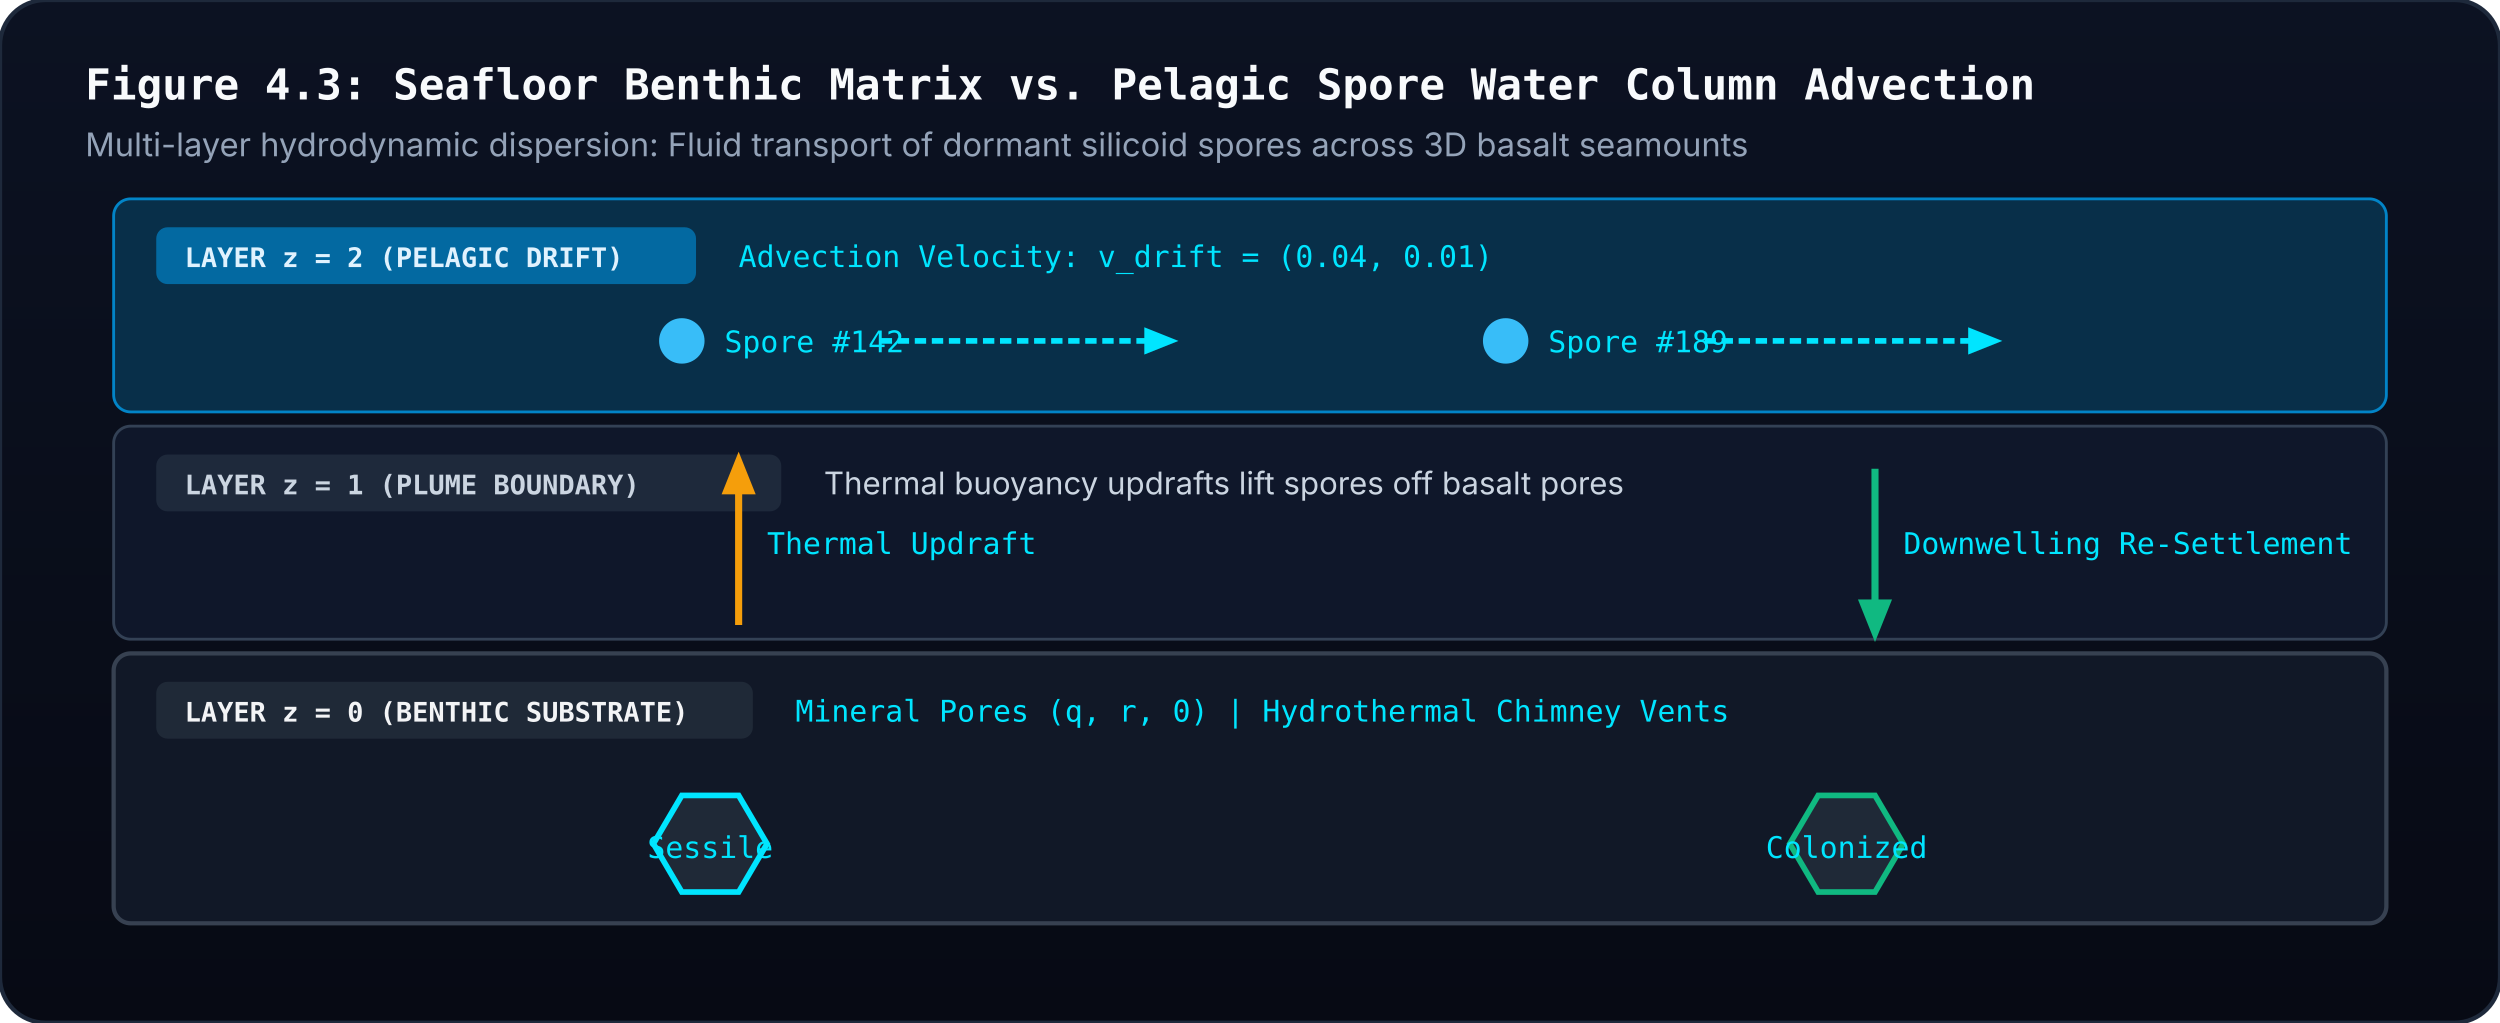
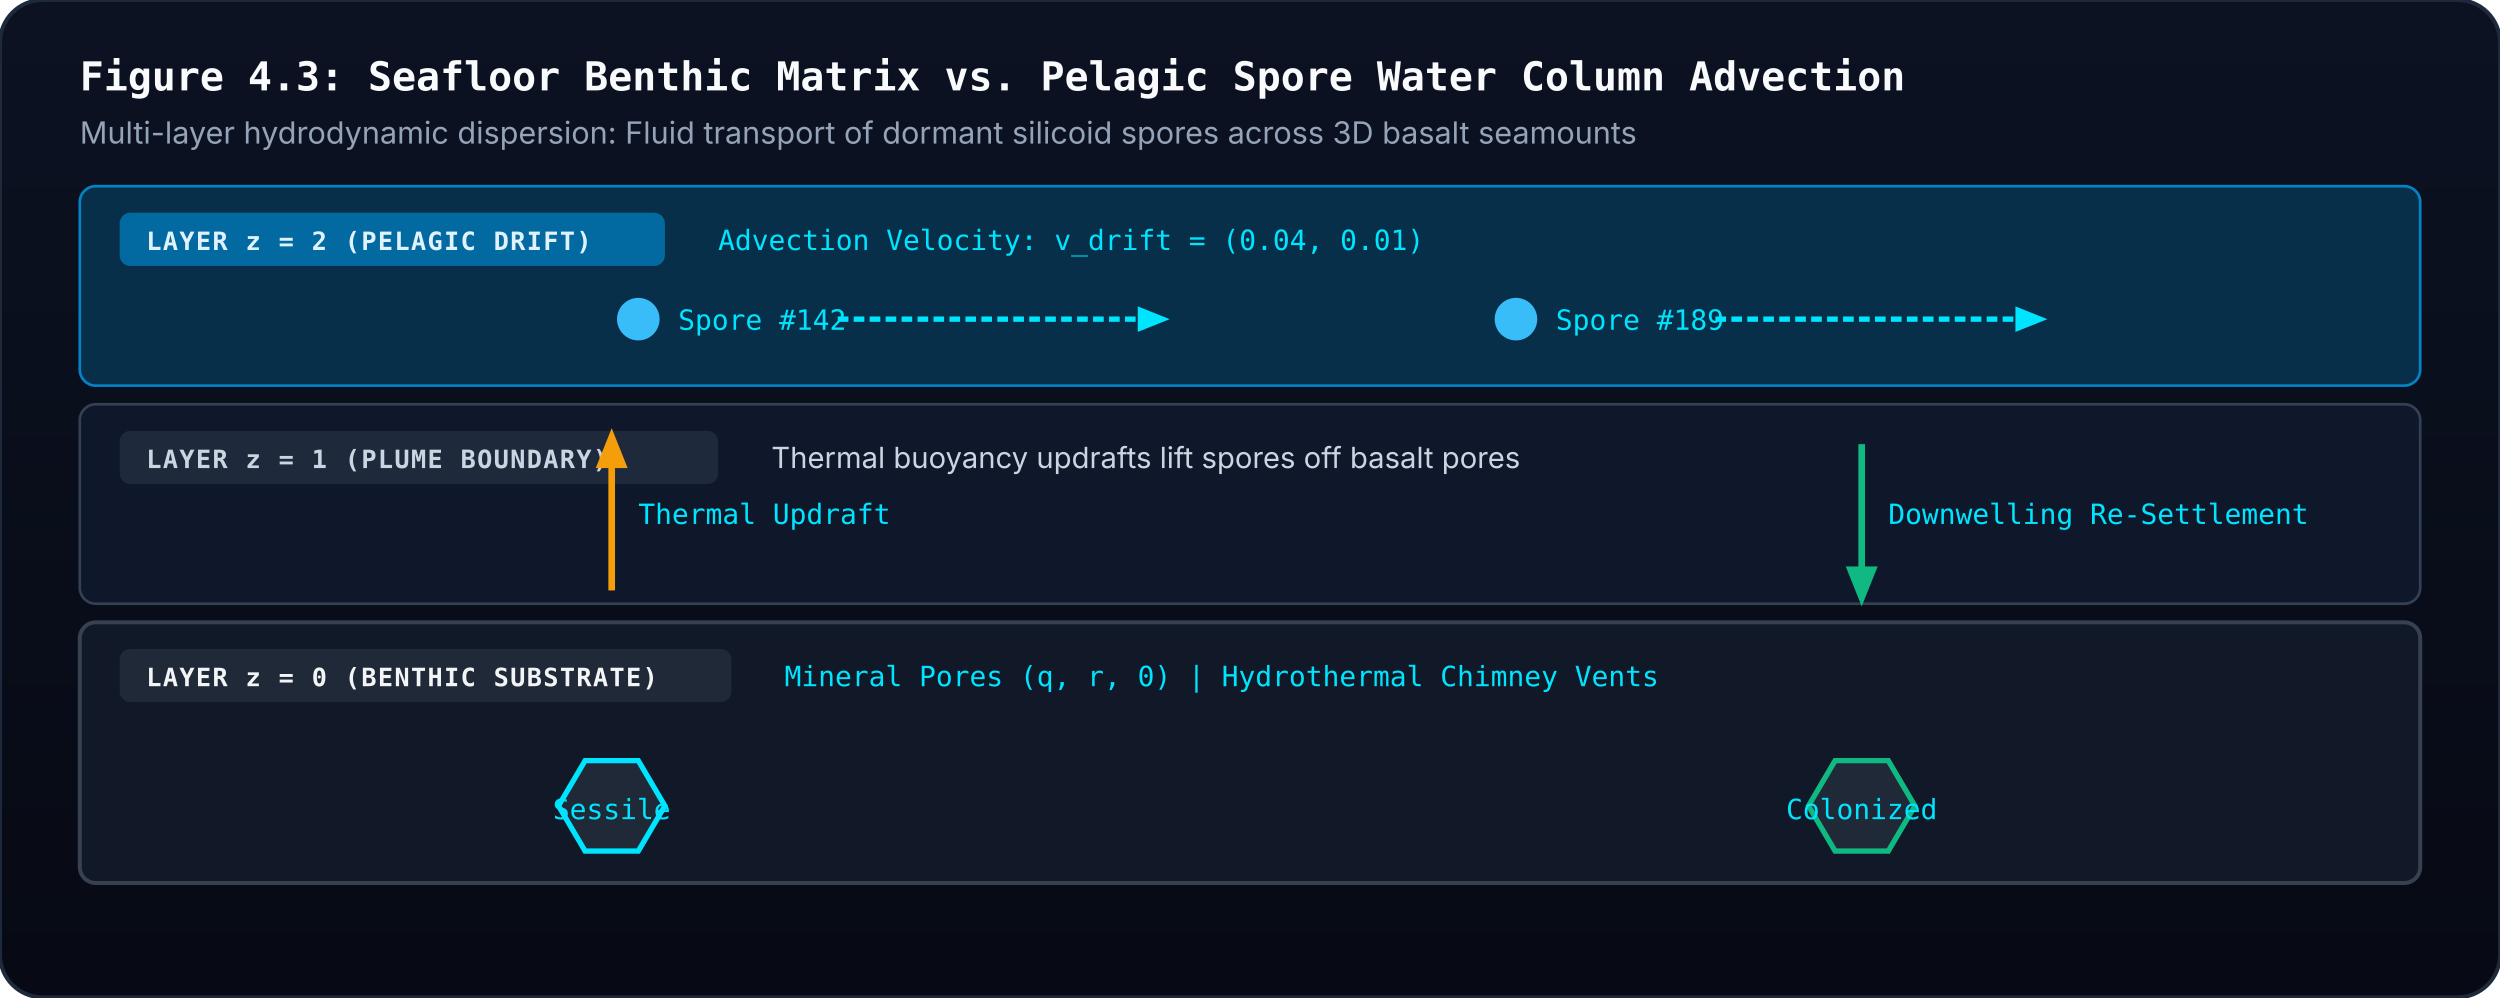
- <svg xmlns="http://www.w3.org/2000/svg" viewBox="0 0 880 360" width="880" height="360" class="w-full h-auto font-sans">
+ <svg xmlns="http://www.w3.org/2000/svg" viewBox="0 0 940 375" width="940" height="375" class="w-full h-auto font-sans">
  <defs>
    <linearGradient id="panelGrad" x1="0%" y1="0%" x2="0%" y2="100%">
      <stop offset="0%" stop-color="#0c1222" />
      <stop offset="100%" stop-color="#070a14" />
    </linearGradient>
    <linearGradient id="cardGrad" x1="0%" y1="0%" x2="0%" y2="100%">
      <stop offset="0%" stop-color="#131c31" />
      <stop offset="100%" stop-color="#0a0f1d" />
    </linearGradient>
    <linearGradient id="cyanGrad" x1="0%" y1="0%" x2="100%" y2="100%">
      <stop offset="0%" stop-color="#00e5ff" />
      <stop offset="100%" stop-color="#0284c7" />
    </linearGradient>
    <linearGradient id="emeraldGrad" x1="0%" y1="0%" x2="100%" y2="100%">
      <stop offset="0%" stop-color="#10b981" />
      <stop offset="100%" stop-color="#047857" />
    </linearGradient>
    <linearGradient id="roseGrad" x1="0%" y1="0%" x2="100%" y2="100%">
      <stop offset="0%" stop-color="#f43f5e" />
      <stop offset="100%" stop-color="#be123c" />
    </linearGradient>
    <linearGradient id="amberGrad" x1="0%" y1="0%" x2="100%" y2="100%">
      <stop offset="0%" stop-color="#f59e0b" />
      <stop offset="100%" stop-color="#b45309" />
    </linearGradient>
    <linearGradient id="purpleGrad" x1="0%" y1="0%" x2="100%" y2="100%">
      <stop offset="0%" stop-color="#a855f7" />
      <stop offset="100%" stop-color="#6b21a8" />
    </linearGradient>
    <marker id="arrow-cyan" viewBox="0 0 10 10" refX="6" refY="5" markerWidth="6" markerHeight="6" orient="auto-start-reverse">
      <path d="M 0 1 L 10 5 L 0 9 z" fill="#00e5ff" />
    </marker>
    <marker id="arrow-emerald" viewBox="0 0 10 10" refX="6" refY="5" markerWidth="6" markerHeight="6" orient="auto-start-reverse">
      <path d="M 0 1 L 10 5 L 0 9 z" fill="#10b981" />
    </marker>
    <marker id="arrow-rose" viewBox="0 0 10 10" refX="6" refY="5" markerWidth="6" markerHeight="6" orient="auto-start-reverse">
      <path d="M 0 1 L 10 5 L 0 9 z" fill="#f43f5e" />
    </marker>
    <marker id="arrow-amber" viewBox="0 0 10 10" refX="6" refY="5" markerWidth="6" markerHeight="6" orient="auto-start-reverse">
      <path d="M 0 1 L 10 5 L 0 9 z" fill="#f59e0b" />
    </marker>
    <marker id="arrow-purple" viewBox="0 0 10 10" refX="6" refY="5" markerWidth="6" markerHeight="6" orient="auto-start-reverse">
      <path d="M 0 1 L 10 5 L 0 9 z" fill="#a855f7" />
    </marker>
    <marker id="arrow-slate" viewBox="0 0 10 10" refX="6" refY="5" markerWidth="6" markerHeight="6" orient="auto-start-reverse">
      <path d="M 0 1 L 10 5 L 0 9 z" fill="#64748b" />
    </marker>
    <filter id="glow-cyan" x="-20%" y="-20%" width="140%" height="140%">
      <feGaussianBlur stdDeviation="3" result="blur" />
      <feComposite in="SourceGraphic" in2="blur" operator="over" />
    </filter>
    <filter id="glow-emerald" x="-20%" y="-20%" width="140%" height="140%">
      <feGaussianBlur stdDeviation="3" result="blur" />
      <feComposite in="SourceGraphic" in2="blur" operator="over" />
    </filter>
  </defs>
  <style>
-     .title { font-family: 'Cascadia Code', Consolas, monospace; font-size: 15px; font-weight: bold; fill: #f8fafc; }
-     .subtitle { font-family: 'Inter', system-ui, sans-serif; font-size: 11.5px; fill: #94a3b8; }
-     .label { font-family: 'Inter', system-ui, sans-serif; font-size: 11px; fill: #cbd5e1; }
-     .label-bold { font-family: 'Inter', system-ui, sans-serif; font-size: 11.5px; font-weight: bold; fill: #f8fafc; }
-     .code { font-family: 'Cascadia Code', Consolas, monospace; font-size: 10.5px; fill: #00e5ff; }
-     .badge { font-family: 'Cascadia Code', Consolas, monospace; font-size: 9.5px; font-weight: bold; }
+     .title { font-family: ui-monospace, 'Cascadia Code', Consolas, 'SF Mono', monospace; font-size: 15px; font-weight: bold; fill: #f8fafc; }
+     .subtitle { font-family: system-ui, -apple-system, 'Inter', sans-serif; font-size: 11.5px; fill: #94a3b8; }
+     .label { font-family: system-ui, -apple-system, 'Inter', sans-serif; font-size: 11px; fill: #cbd5e1; }
+     .label-bold { font-family: system-ui, -apple-system, 'Inter', sans-serif; font-size: 11.5px; font-weight: bold; fill: #f8fafc; }
+     .code { font-family: ui-monospace, 'Cascadia Code', Consolas, 'SF Mono', monospace; font-size: 10.5px; fill: #00e5ff; }
+     .badge { font-family: ui-monospace, 'Cascadia Code', Consolas, 'SF Mono', monospace; font-size: 9.5px; font-weight: bold; letter-spacing: 0.5px; }
  </style>
-   <rect width="880" height="360" rx="16" fill="url(#panelGrad)" stroke="#1e293b" stroke-width="1.5" />
-   <g transform="translate(30, 35)">
+   <rect width="940" height="375" rx="16" fill="url(#panelGrad)" stroke="#1e293b" stroke-width="1.5" />
+   <g transform="translate(30, 34)">
    <text class="title">Figure 4.3: Seafloor Benthic Matrix vs. Pelagic Spore Water Column Advection</text>
    <text y="20" class="subtitle">Multi-layer hydrodynamic dispersion: Fluid transport of dormant silicoid spores across 3D basalt seamounts</text>
  </g>
-   <g transform="translate(40, 70)">
-     <rect width="800" height="75" rx="6" fill="#082f49" stroke="#0284c7" stroke-width="1" />
-     <rect x="15" y="10" width="190" height="20" rx="4" fill="#0369a1" />
+   <g transform="translate(30, 70)">
+     <rect width="880" height="75" rx="6" fill="#082f49" stroke="#0284c7" stroke-width="1" />
+     <rect x="15" y="10" width="205" height="20" rx="4" fill="#0369a1" />
    <text x="25" y="24" class="badge" fill="#e0f2fe">LAYER z = 2 (PELAGIC DRIFT)</text>
-     <text x="220" y="24" class="code" fill="#38bdf8">Advection Velocity: v_drift = (0.04, 0.01)</text>
-     <g transform="translate(150, 42)">
+     <text x="240" y="24" class="code" fill="#38bdf8">Advection Velocity: v_drift = (0.04, 0.01)</text>
+     <g transform="translate(160, 42)">
      <circle cx="50" cy="8" r="8" fill="#38bdf8" />
      <text x="65" y="12" class="code" font-size="9.5" fill="#bae6fd">Spore #142</text>
-       <path d="M 120 8 L 220 8" stroke="#00e5ff" stroke-width="2" stroke-dasharray="4 2" marker-end="url(#arrow-cyan)" />
-       <circle cx="340" cy="8" r="8" fill="#38bdf8" />
-       <text x="355" y="12" class="code" font-size="9.5" fill="#bae6fd">Spore #189</text>
-       <path d="M 410 8 L 510 8" stroke="#00e5ff" stroke-width="2" stroke-dasharray="4 2" marker-end="url(#arrow-cyan)" />
+       <path d="M 125 8 L 245 8" stroke="#00e5ff" stroke-width="2" stroke-dasharray="4 2" marker-end="url(#arrow-cyan)" />
+       <circle cx="380" cy="8" r="8" fill="#38bdf8" />
+       <text x="395" y="12" class="code" font-size="9.5" fill="#bae6fd">Spore #189</text>
+       <path d="M 455 8 L 575 8" stroke="#00e5ff" stroke-width="2" stroke-dasharray="4 2" marker-end="url(#arrow-cyan)" />
    </g>
-     <g transform="translate(0, 80)">
-       <rect width="800" height="75" rx="6" fill="#0f172a" stroke="#334155" stroke-width="1" />
-       <rect x="15" y="10" width="220" height="20" rx="4" fill="#1e293b" />
+     <g transform="translate(0, 82)">
+       <rect width="880" height="75" rx="6" fill="#0f172a" stroke="#334155" stroke-width="1" />
+       <rect x="15" y="10" width="225" height="20" rx="4" fill="#1e293b" />
      <text x="25" y="24" class="badge" fill="#cbd5e1">LAYER z = 1 (PLUME BOUNDARY)</text>
-       <text x="250" y="24" class="label" fill="#94a3b8">Thermal buoyancy updrafts lift spores off basalt pores</text>
-       <path d="M 220 70 L 220 15" stroke="#f59e0b" stroke-width="2.5" marker-end="url(#arrow-amber)" />
-       <text x="230" y="45" class="code" font-size="9.5" fill="#f59e0b">Thermal Updraft</text>
-       <path d="M 620 15 L 620 70" stroke="#10b981" stroke-width="2.5" marker-end="url(#arrow-emerald)" />
-       <text x="630" y="45" class="code" font-size="9.5" fill="#10b981">Downwelling Re-Settlement</text>
+       <text x="260" y="24" class="label" fill="#94a3b8">Thermal buoyancy updrafts lift spores off basalt pores</text>
+       <path d="M 200 70 L 200 15" stroke="#f59e0b" stroke-width="2.5" marker-end="url(#arrow-amber)" />
+       <text x="210" y="45" class="code" font-size="9.5" fill="#f59e0b">Thermal Updraft</text>
+       <path d="M 670 15 L 670 70" stroke="#10b981" stroke-width="2.5" marker-end="url(#arrow-emerald)" />
+       <text x="680" y="45" class="code" font-size="9.5" fill="#10b981">Downwelling Re-Settlement</text>
    </g>
-     <g transform="translate(0, 160)">
-       <rect width="800" height="95" rx="6" fill="#111827" stroke="#374151" stroke-width="1.5" />
-       <rect x="15" y="10" width="210" height="20" rx="4" fill="#1f2937" />
+     <g transform="translate(0, 164)">
+       <rect width="880" height="98" rx="6" fill="#111827" stroke="#374151" stroke-width="1.5" />
+       <rect x="15" y="10" width="230" height="20" rx="4" fill="#1f2937" />
      <text x="25" y="24" class="badge" fill="#f3f4f6">LAYER z = 0 (BENTHIC SUBSTRATE)</text>
-       <text x="240" y="24" class="code" fill="#facc15">Mineral Pores (q, r, 0) | Hydrothermal Chimney Vents</text>
-       <g transform="translate(180, 40)">
+       <text x="265" y="24" class="code" fill="#facc15">Mineral Pores (q, r, 0) | Hydrothermal Chimney Vents</text>
+       <g transform="translate(170, 42)">
        <polygon points="20,10 40,10 50,27 40,44 20,44 10,27" fill="#1f2937" stroke="#00e5ff" stroke-width="2" />
-         <text x="30" y="32" class="code" font-size="8" fill="#00e5ff" text-anchor="middle">Sessile</text>
+         <text x="30" y="32" class="code" font-size="8.5" fill="#00e5ff" text-anchor="middle">Sessile</text>
      </g>
-       <g transform="translate(580, 40)">
+       <g transform="translate(640, 42)">
        <polygon points="20,10 40,10 50,27 40,44 20,44 10,27" fill="#1f2937" stroke="#10b981" stroke-width="2" />
-         <text x="30" y="32" class="code" font-size="8" fill="#10b981" text-anchor="middle">Colonized</text>
+         <text x="30" y="32" class="code" font-size="8.5" fill="#10b981" text-anchor="middle">Colonized</text>
      </g>
    </g>
  </g>
</svg>
